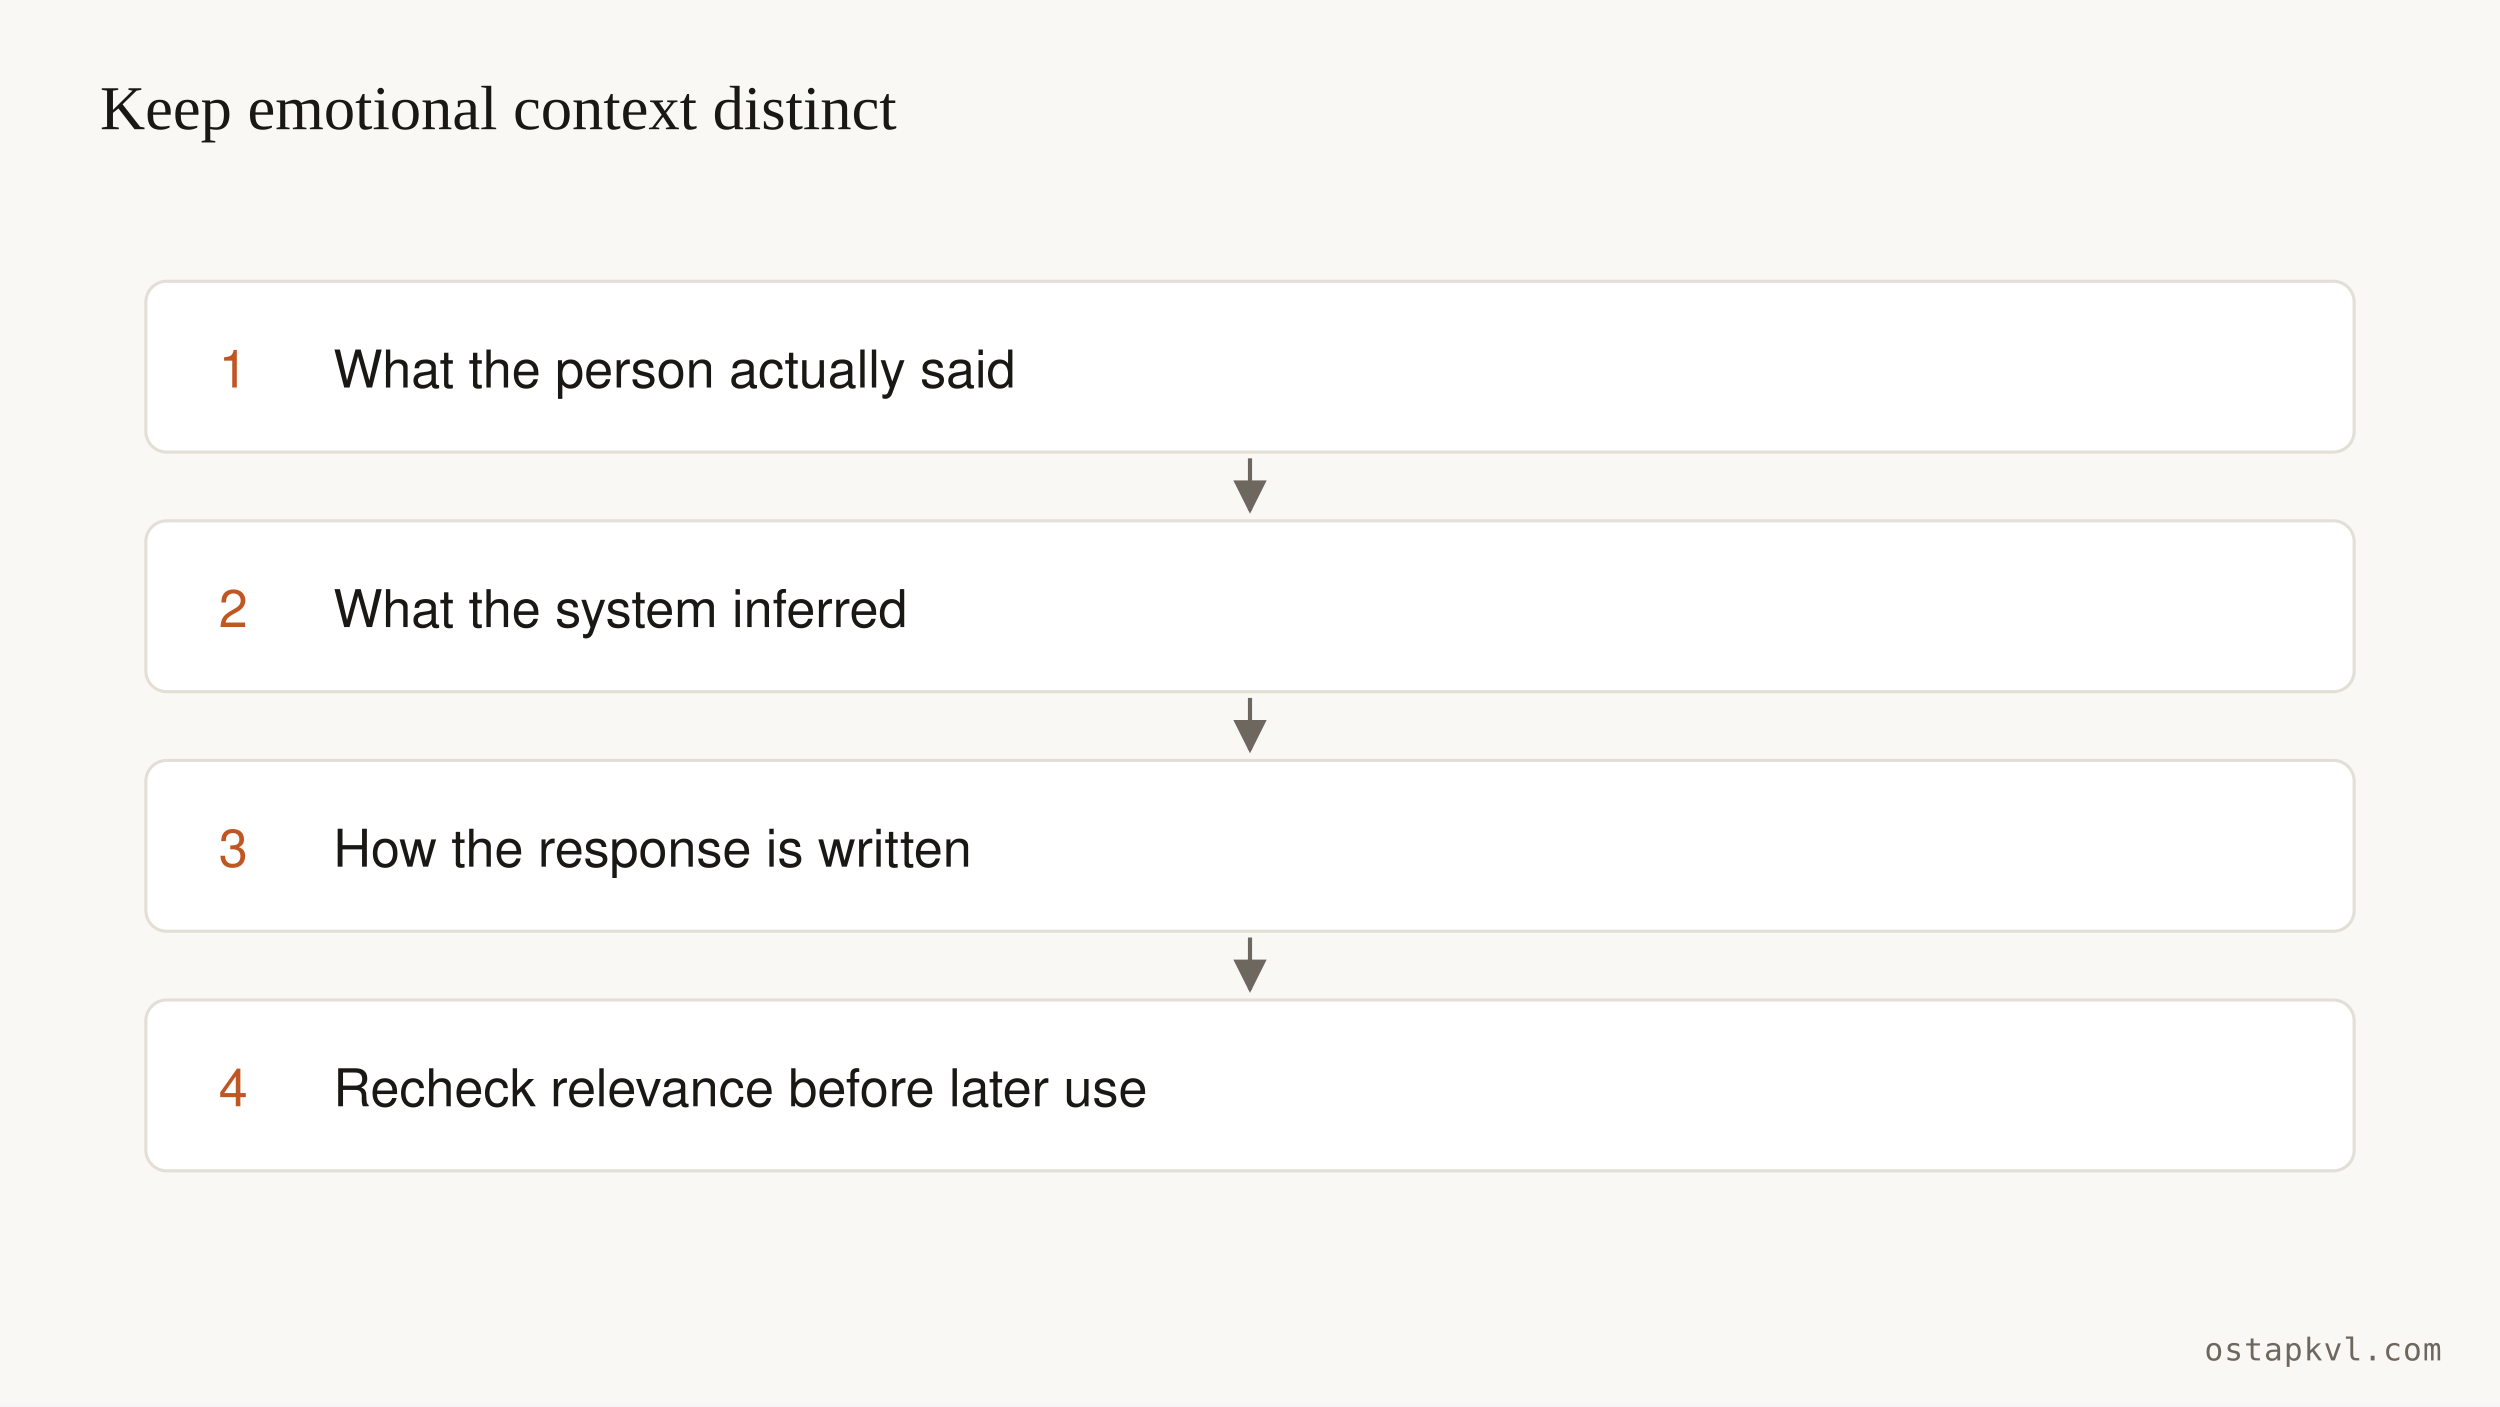
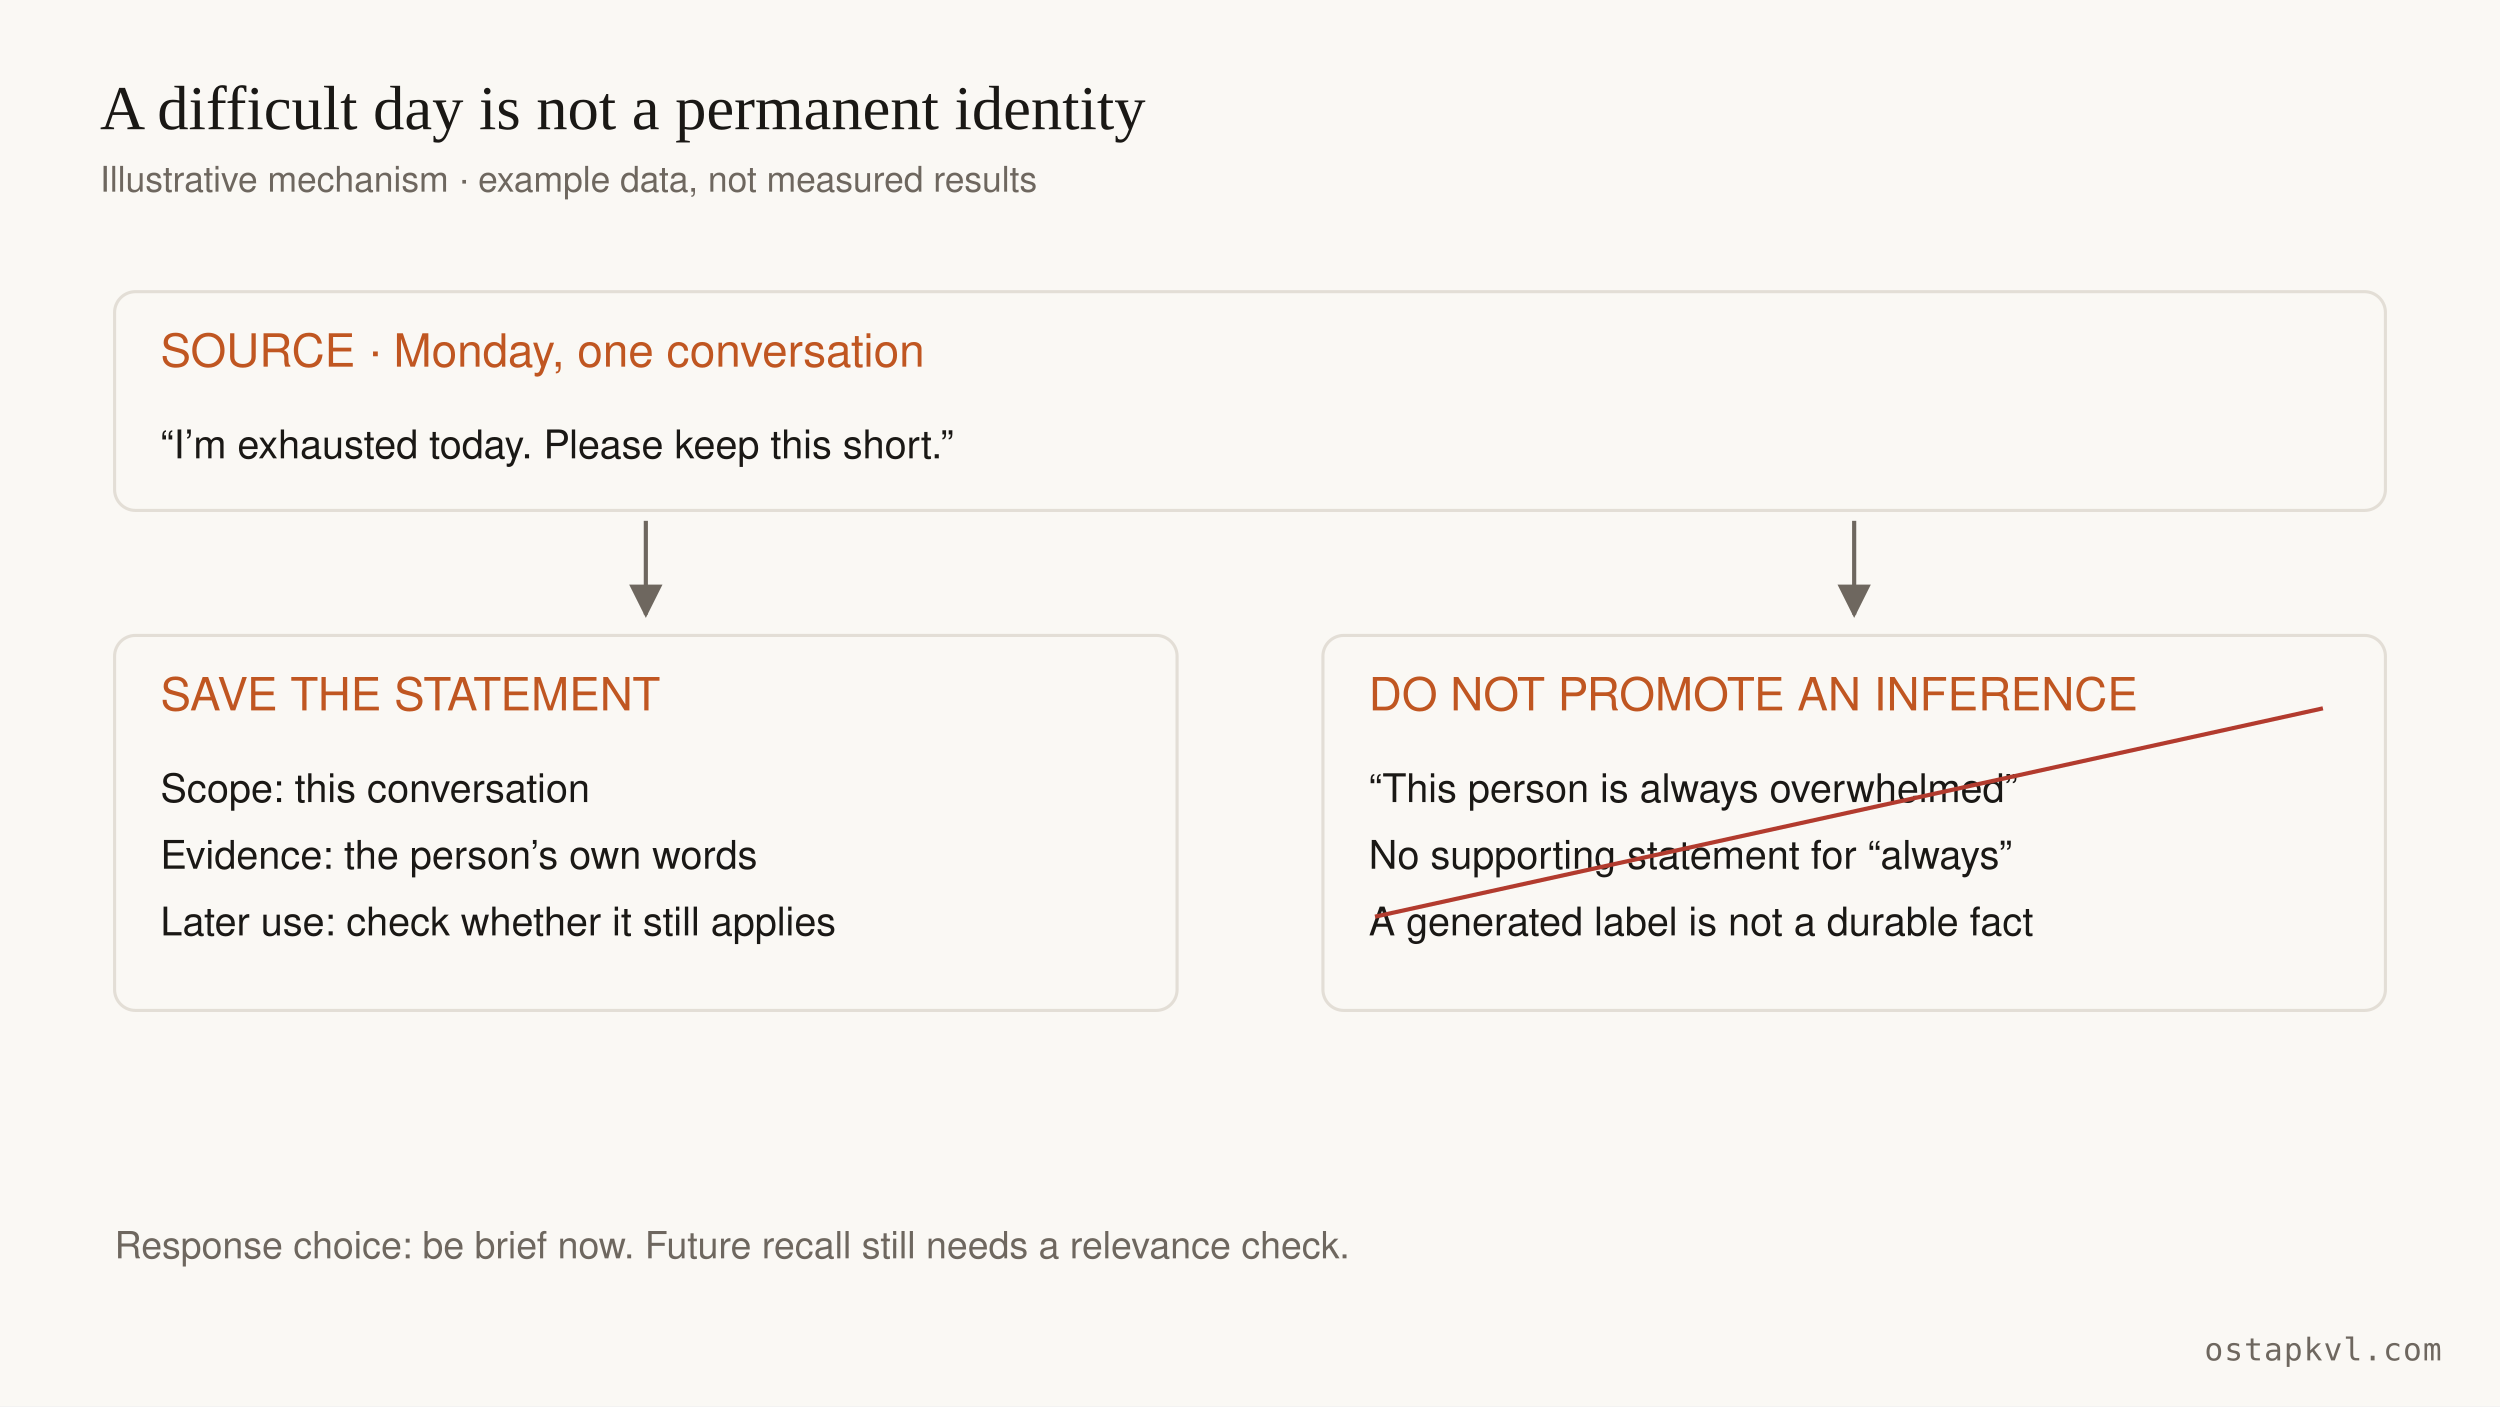
- <svg xmlns="http://www.w3.org/2000/svg" width="1200" height="675" viewBox="0 0 1200 675" role="img" aria-label="Keep emotional context distinct">
+ <svg xmlns="http://www.w3.org/2000/svg" width="1200" height="675" viewBox="0 0 1200 675" role="img" aria-label="A difficult day is not a permanent identity">
  <defs>
    <marker id="arr" viewBox="0 0 10 10" refX="9" refY="5" markerWidth="8" markerHeight="8" orient="auto-start-reverse">
      <path d="M0,0 L10,5 L0,10 z" fill="#6E675F" />
    </marker>
    <marker id="arrA" viewBox="0 0 10 10" refX="9" refY="5" markerWidth="8" markerHeight="8" orient="auto-start-reverse">
      <path d="M0,0 L10,5 L0,10 z" fill="#C05621" />
    </marker>
  </defs>
  <rect width="100%" height="100%" fill="#FAF8F4" />
-   <text x="48" y="62" font-family="Georgia, 'Times New Roman', serif" font-size="30" fill="#1A1815">Keep emotional context distinct</text>
-   <rect x="70" y="135" width="1060" height="82" rx="10" fill="#fff" stroke="#E3DED6" stroke-width="1.5" />
-   <text x="105" y="186" font-family="'Helvetica Neue', Helvetica, Arial, sans-serif" font-size="25" fill="#C05621">1</text>
-   <text x="160" y="186" font-family="'Helvetica Neue', Helvetica, Arial, sans-serif" font-size="25" fill="#1A1815">What the person actually said</text>
-   <line x1="600" y1="220" x2="600" y2="245" stroke="#6E675F" stroke-width="2" marker-end="url(#arr)" />
-   <rect x="70" y="250" width="1060" height="82" rx="10" fill="#fff" stroke="#E3DED6" stroke-width="1.5" />
-   <text x="105" y="301" font-family="'Helvetica Neue', Helvetica, Arial, sans-serif" font-size="25" fill="#C05621">2</text>
-   <text x="160" y="301" font-family="'Helvetica Neue', Helvetica, Arial, sans-serif" font-size="25" fill="#1A1815">What the system inferred</text>
-   <line x1="600" y1="335" x2="600" y2="360" stroke="#6E675F" stroke-width="2" marker-end="url(#arr)" />
-   <rect x="70" y="365" width="1060" height="82" rx="10" fill="#fff" stroke="#E3DED6" stroke-width="1.5" />
-   <text x="105" y="416" font-family="'Helvetica Neue', Helvetica, Arial, sans-serif" font-size="25" fill="#C05621">3</text>
-   <text x="160" y="416" font-family="'Helvetica Neue', Helvetica, Arial, sans-serif" font-size="25" fill="#1A1815">How the response is written</text>
-   <line x1="600" y1="450" x2="600" y2="475" stroke="#6E675F" stroke-width="2" marker-end="url(#arr)" />
-   <rect x="70" y="480" width="1060" height="82" rx="10" fill="#fff" stroke="#E3DED6" stroke-width="1.5" />
-   <text x="105" y="531" font-family="'Helvetica Neue', Helvetica, Arial, sans-serif" font-size="25" fill="#C05621">4</text>
-   <text x="160" y="531" font-family="'Helvetica Neue', Helvetica, Arial, sans-serif" font-size="25" fill="#1A1815">Recheck relevance before later use</text>
+   <text x="48" y="62" font-family="Georgia, 'Times New Roman', serif" font-size="30" fill="#1A1815">A difficult day is not a permanent identity</text>
+   <text x="48" y="92" font-family="'Helvetica Neue', Helvetica, Arial, sans-serif" font-size="17" fill="#6E675F">Illustrative mechanism · example data, not measured results</text>
+   <rect x="55" y="140" width="1090" height="105" rx="10" fill="#FAF8F4" stroke="#E3DED6" stroke-width="1.5" />
+   <text x="77" y="176" font-family="'Helvetica Neue', Helvetica, Arial, sans-serif" font-size="22" fill="#C05621">SOURCE · Monday, one conversation</text>
+   <text x="77" y="220" font-family="'Helvetica Neue', Helvetica, Arial, sans-serif" font-size="19" fill="#1A1815">“I’m exhausted today. Please keep this short.”</text>
+   <line x1="310" y1="250" x2="310" y2="295" stroke="#6E675F" stroke-width="2" marker-end="url(#arr)" />
+   <line x1="890" y1="250" x2="890" y2="295" stroke="#6E675F" stroke-width="2" marker-end="url(#arr)" />
+   <rect x="55" y="305" width="510" height="180" rx="10" fill="#FAF8F4" stroke="#E3DED6" stroke-width="1.5" />
+   <text x="77" y="341" font-family="'Helvetica Neue', Helvetica, Arial, sans-serif" font-size="22" fill="#C05621">SAVE THE STATEMENT</text>
+   <text x="77" y="385" font-family="'Helvetica Neue', Helvetica, Arial, sans-serif" font-size="19" fill="#1A1815">Scope: this conversation</text>
+   <text x="77" y="417" font-family="'Helvetica Neue', Helvetica, Arial, sans-serif" font-size="19" fill="#1A1815">Evidence: the person’s own words</text>
+   <text x="77" y="449" font-family="'Helvetica Neue', Helvetica, Arial, sans-serif" font-size="19" fill="#1A1815">Later use: check whether it still applies</text>
+   <rect x="635" y="305" width="510" height="180" rx="10" fill="#FAF8F4" stroke="#E3DED6" stroke-width="1.5" />
+   <text x="657" y="341" font-family="'Helvetica Neue', Helvetica, Arial, sans-serif" font-size="22" fill="#C05621">DO NOT PROMOTE AN INFERENCE</text>
+   <text x="657" y="385" font-family="'Helvetica Neue', Helvetica, Arial, sans-serif" font-size="19" fill="#1A1815">“This person is always overwhelmed”</text>
+   <text x="657" y="417" font-family="'Helvetica Neue', Helvetica, Arial, sans-serif" font-size="19" fill="#1A1815">No supporting statement for “always”</text>
+   <text x="657" y="449" font-family="'Helvetica Neue', Helvetica, Arial, sans-serif" font-size="19" fill="#1A1815">A generated label is not a durable fact</text>
+   <path d="M660 440L1115 340" stroke="#B23B2E" fill="none" stroke-width="2" />
+   <text x="55" y="604" font-family="'Helvetica Neue', Helvetica, Arial, sans-serif" font-size="18" fill="#6E675F">Response choice: be brief now. Future recall still needs a relevance check.</text>
  <text x="1172" y="653" font-family="Menlo, Consolas, monospace" font-size="15" fill="#6E675F" text-anchor="end" letter-spacing="0.5">ostapkvl.com</text>
</svg>
